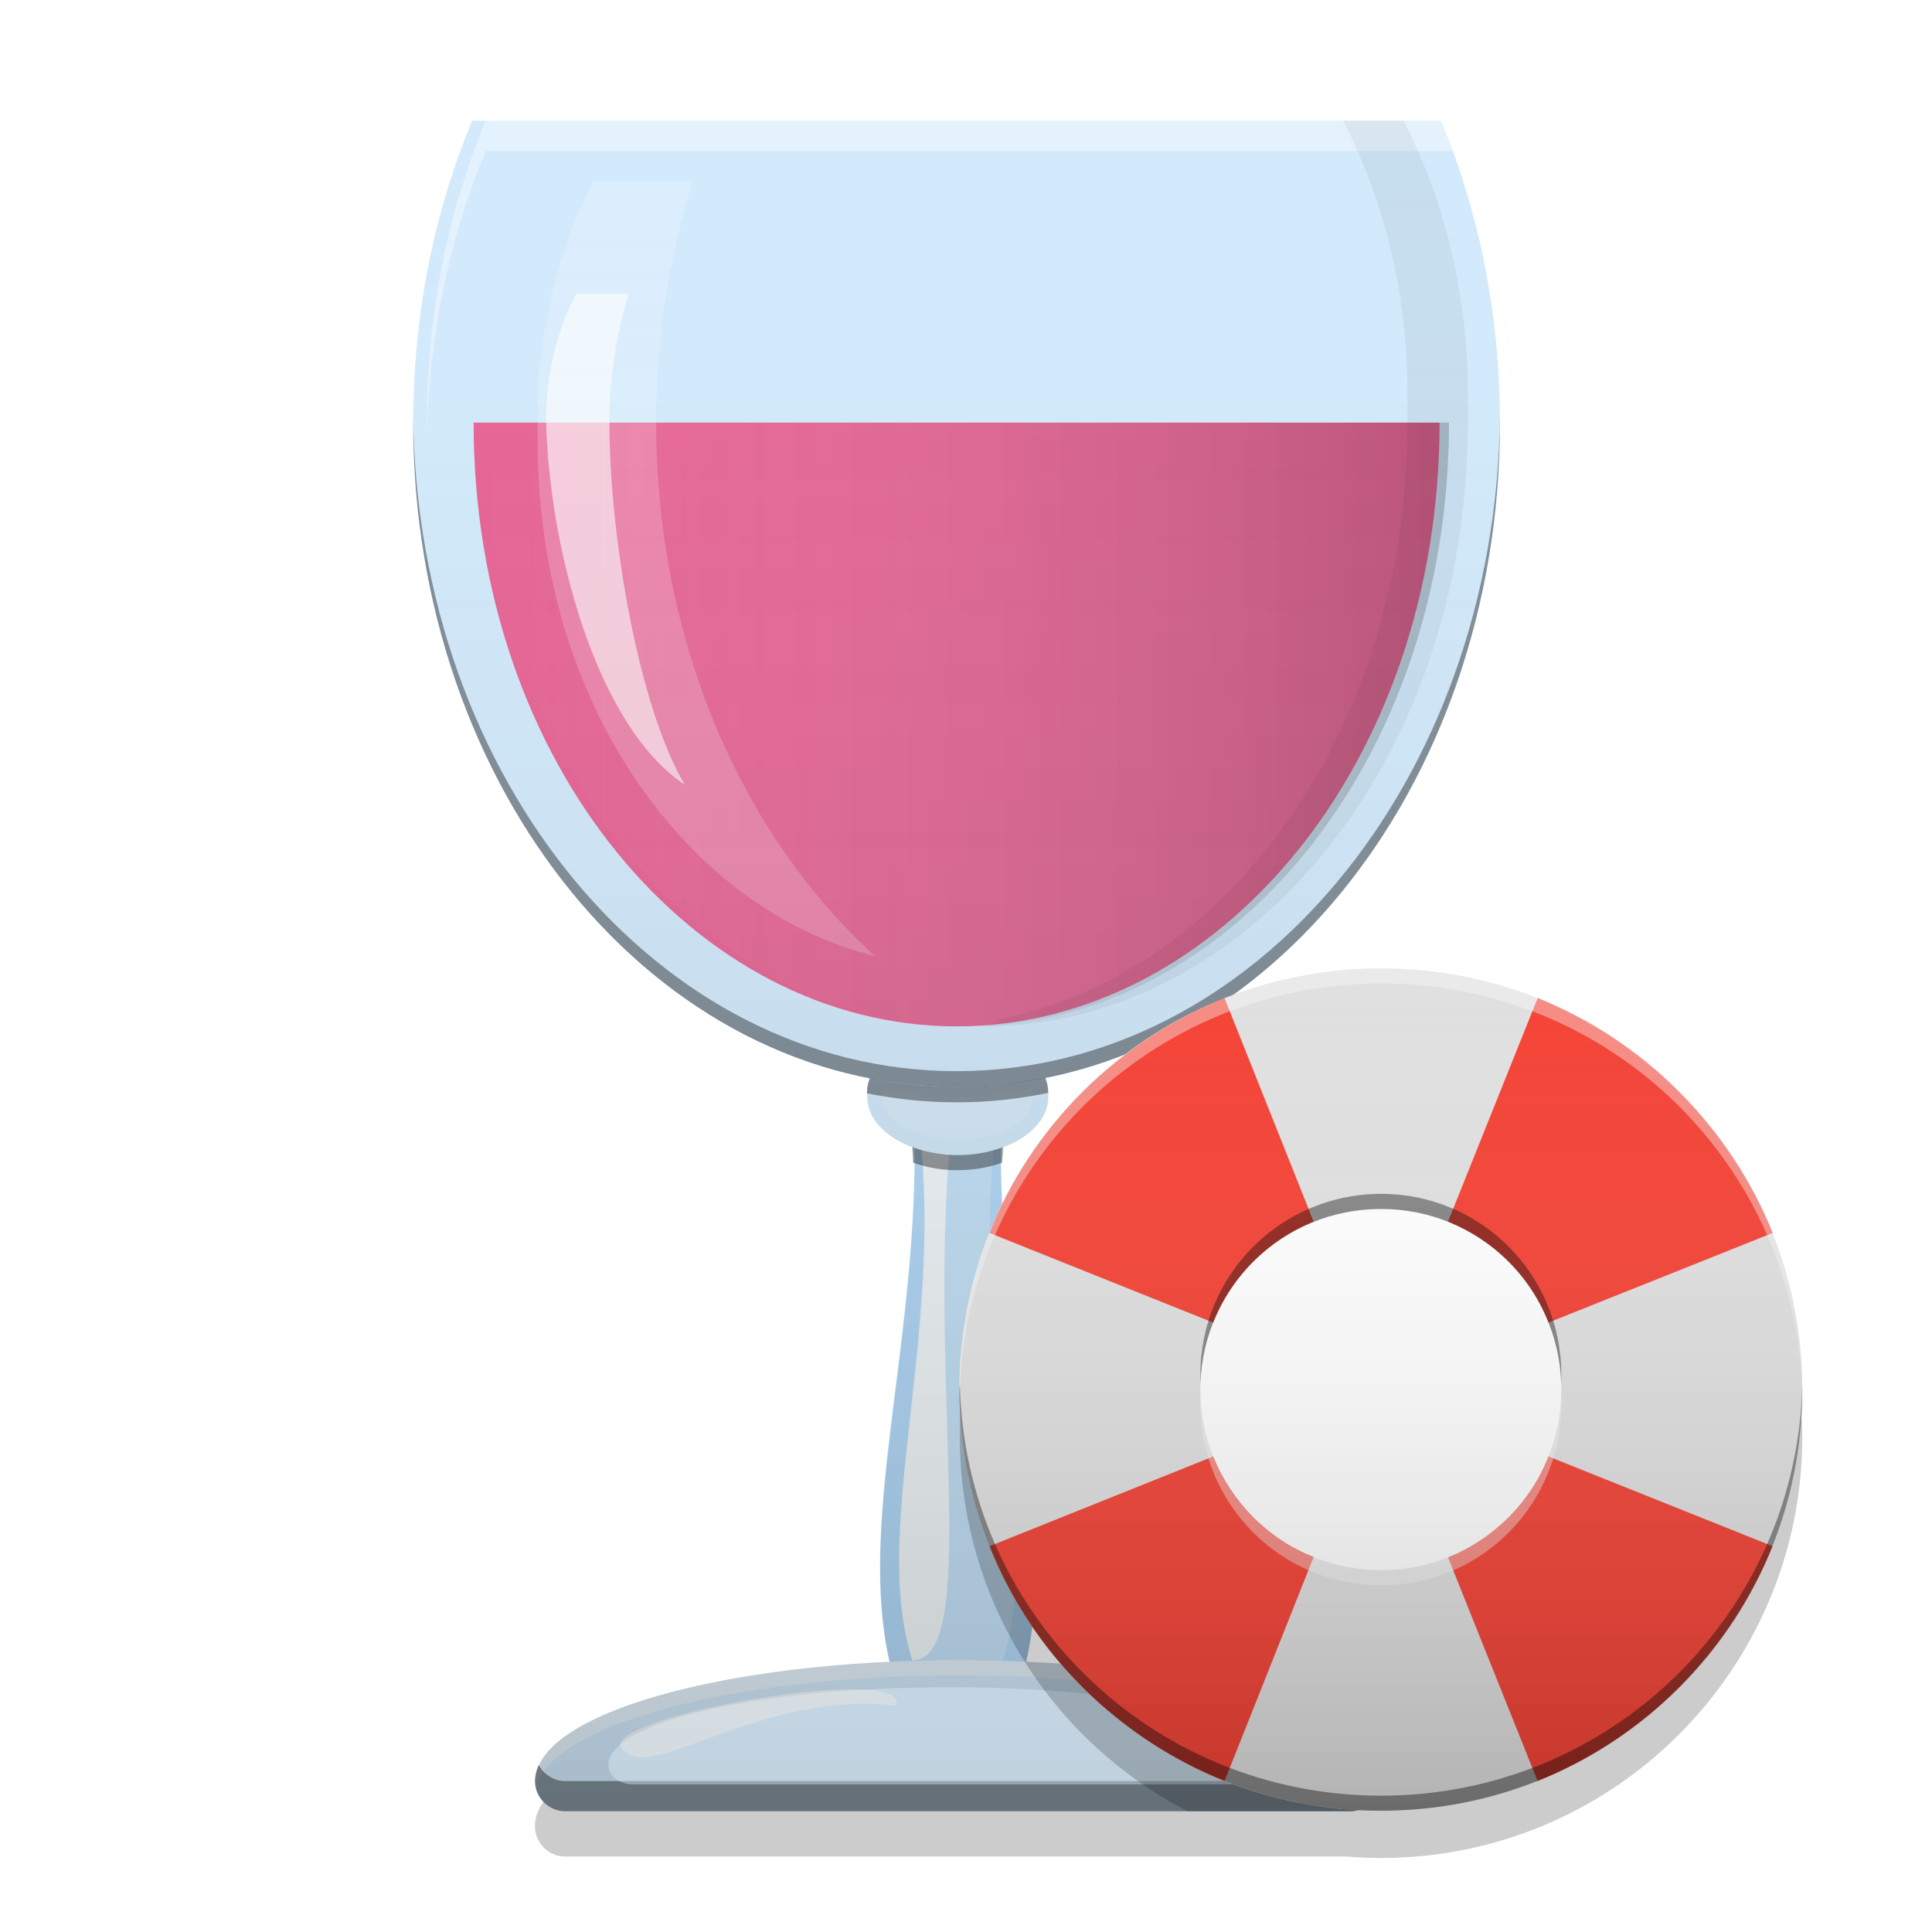
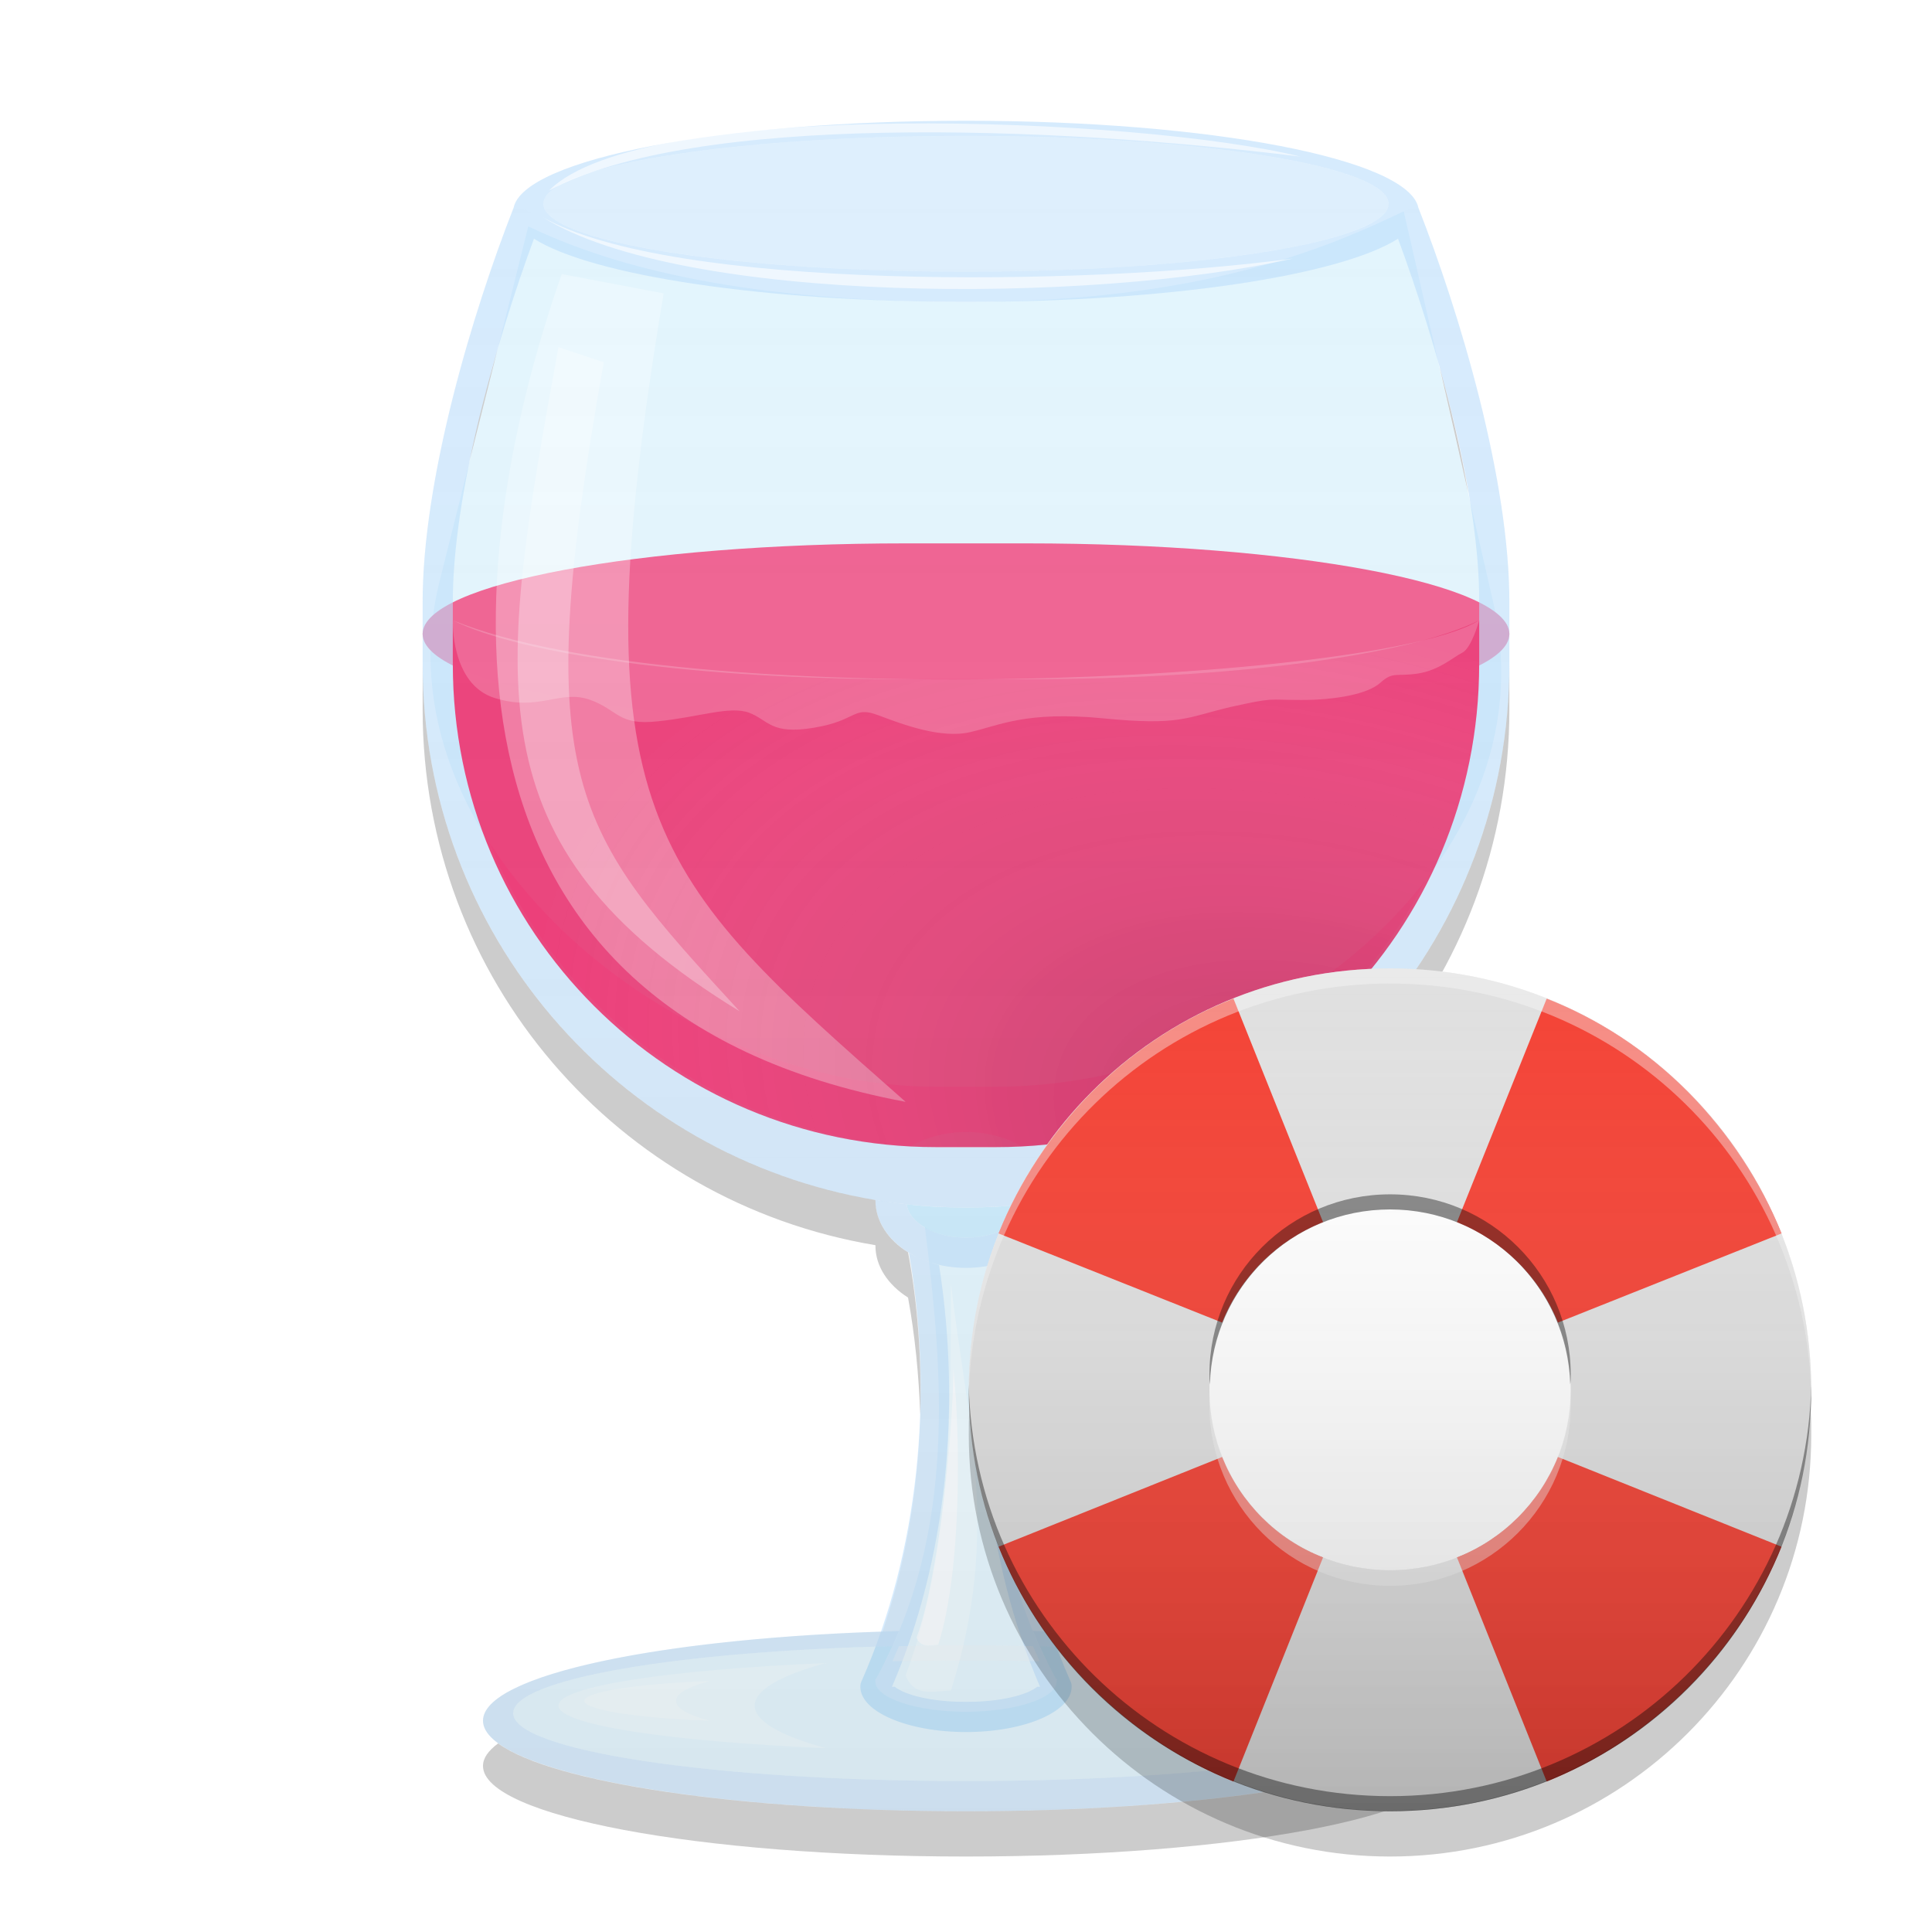
<svg xmlns="http://www.w3.org/2000/svg" width="16" height="16" viewBox="0 0 16 16" version="1.1">
  <defs>
-     <linearGradient id="linear0" gradientUnits="userSpaceOnUse" x1="16" y1="24" x2="48" y2="24" gradientTransform="matrix(0.25,0,0,0.25,-0.000976803,-0.00000529402)">
-       <stop offset="0" style="stop-color:rgb(100%,100%,100%);stop-opacity:0;" />
-       <stop offset="1" style="stop-color:rgb(0%,0%,0%);stop-opacity:0.2;" />
-     </linearGradient>
-     <linearGradient id="linear1" gradientUnits="userSpaceOnUse" x1="32" y1="60" x2="32" y2="4" gradientTransform="matrix(0.25,0,0,0.25,-0.0756824,0.00000912374)">
+     <radialGradient id="radial0" gradientUnits="userSpaceOnUse" cx="10.257" cy="-204.308" fx="10.257" fy="-204.308" r="4.498" gradientTransform="matrix(0.277876,-0.903098,1.445113,0.44465,303.3981,109.6082)">
+       <stop offset="0" style="stop-color:rgb(0%,0%,0%);stop-opacity:0.2;" />
+       <stop offset="1" style="stop-color:rgb(100%,100%,100%);stop-opacity:0;" />
+     </radialGradient>
+     <linearGradient id="linear0" gradientUnits="userSpaceOnUse" x1="32" y1="104" x2="32" y2="4" gradientTransform="matrix(0.25,0,0,0.25,0,0)">
      <stop offset="0" style="stop-color:rgb(0%,0%,0%);stop-opacity:0.2;" />
      <stop offset="1" style="stop-color:rgb(100%,100%,100%);stop-opacity:0;" />
    </linearGradient>
-     <linearGradient id="linear2" gradientUnits="userSpaceOnUse" x1="8.467" y1="-199.125" x2="8.467" y2="-213.942" gradientTransform="matrix(0.470964,0,0,0.470964,7.448873,108.7776)">
+     <linearGradient id="linear1" gradientUnits="userSpaceOnUse" x1="8.467" y1="-199.125" x2="8.467" y2="-213.942" gradientTransform="matrix(0.470964,0,0,0.470964,7.524158,108.7805)">
      <stop offset="0" style="stop-color:rgb(0%,0%,0%);stop-opacity:0.2;" />
      <stop offset="1" style="stop-color:rgb(100%,100%,100%);stop-opacity:0;" />
    </linearGradient>
  </defs>
  <g id="surface1">
-     <path style=" stroke:none;fill-rule:nonzero;fill:rgb(25.882%,64.706%,96.078%);fill-opacity:0.4;" d="M 8.293 8.98 C 8.238 8.988 8.184 8.992 8.129 8.992 C 8.184 8.992 8.238 8.988 8.293 8.98 Z M 7.559 8.98 C 7.617 8.988 7.68 8.992 7.738 8.996 C 7.676 8.992 7.617 8.988 7.559 8.98 Z M 7.738 8.996 C 7.797 9 7.859 9 7.922 9 C 7.859 9 7.801 9 7.738 8.996 Z M 7.922 9 C 7.98 9 8.039 9 8.102 8.996 C 8.039 9 7.98 9 7.922 9 Z M 7.574 9.508 C 7.578 11.199 7.105 12.617 7.367 13.762 C 7.551 13.754 7.738 13.75 7.93 13.75 C 8.125 13.75 8.312 13.754 8.496 13.762 C 8.758 12.617 8.285 11.199 8.289 9.508 C 8.18 9.543 8.059 9.566 7.93 9.566 C 7.801 9.566 7.68 9.543 7.574 9.508 Z M 7.574 9.508 " />
-     <path style=" stroke:none;fill-rule:nonzero;fill:rgb(56.471%,79.216%,97.647%);fill-opacity:0.4;" d="M 7.93 13.75 C 5.992 13.75 4.43 14.195 4.43 14.75 C 4.43 14.887 4.543 15 4.68 15 L 11.18 15 C 11.32 15 11.43 14.887 11.43 14.75 C 11.43 14.195 9.871 13.75 7.93 13.75 Z M 7.93 13.75 " />
-     <path style=" stroke:none;fill-rule:nonzero;fill:rgb(56.471%,79.216%,97.647%);fill-opacity:0.4;" d="M 8.656 8.926 C 8.418 8.977 8.172 9 7.922 9 C 7.676 9 7.438 8.977 7.203 8.93 C 7.188 8.969 7.18 9.008 7.18 9.047 L 7.18 9.082 C 7.18 9.352 7.516 9.566 7.93 9.566 C 8.348 9.566 8.68 9.352 8.68 9.082 L 8.68 9.047 C 8.68 9.004 8.672 8.965 8.656 8.926 Z M 8.656 8.926 " />
-     <path style=" stroke:none;fill-rule:nonzero;fill:rgb(89.02%,94.902%,99.216%);fill-opacity:0.4;" d="M 7.633 9.523 C 7.805 11.262 7.215 12.668 7.555 13.75 L 8.305 13.75 C 8.648 12.668 8.055 11.262 8.23 9.523 C 8.137 9.551 8.039 9.566 7.93 9.566 C 7.824 9.566 7.723 9.551 7.633 9.523 Z M 7.633 9.523 " />
-     <path style=" stroke:none;fill-rule:nonzero;fill:rgb(100%,100%,100%);fill-opacity:0.8;" d="M 7.633 9.523 C 7.77 11.227 7.223 12.695 7.555 13.75 C 8.117 13.75 7.703 11.559 7.859 9.562 C 7.781 9.559 7.703 9.547 7.633 9.523 Z M 7.633 9.523 " />
-     <path style=" stroke:none;fill-rule:nonzero;fill:rgb(89.02%,94.902%,99.216%);fill-opacity:0.4;" d="M 7.309 9.012 C 7.309 9.023 7.305 9.039 7.305 9.051 L 7.305 9.078 C 7.305 9.277 7.586 9.441 7.93 9.441 C 8.277 9.441 8.555 9.277 8.555 9.078 L 8.555 9.051 C 8.555 9.039 8.555 9.023 8.551 9.012 C 8.348 9.055 8.141 9.082 7.93 9.082 C 7.719 9.082 7.512 9.055 7.309 9.012 Z M 7.309 9.012 " />
-     <path style=" stroke:none;fill-rule:nonzero;fill:rgb(0%,0%,0%);fill-opacity:0.4;" d="M 7.555 9.5 C 7.559 9.543 7.562 9.586 7.562 9.629 C 7.672 9.668 7.797 9.691 7.93 9.691 C 8.066 9.691 8.191 9.668 8.297 9.629 C 8.301 9.586 8.305 9.543 8.305 9.5 C 8.195 9.543 8.066 9.566 7.93 9.566 C 7.793 9.566 7.664 9.539 7.555 9.5 Z M 7.555 9.5 " />
-     <path style=" stroke:none;fill-rule:nonzero;fill:rgb(100%,100%,100%);fill-opacity:0.4;" d="M 7.93 13.75 C 5.992 13.75 4.43 14.195 4.43 14.75 C 4.43 14.77 4.434 14.789 4.438 14.809 C 4.555 14.285 6.066 13.875 7.93 13.875 C 9.793 13.875 11.309 14.285 11.422 14.809 C 11.43 14.789 11.43 14.77 11.43 14.75 C 11.43 14.195 9.871 13.75 7.93 13.75 Z M 7.93 13.75 " />
-     <path style=" stroke:none;fill-rule:nonzero;fill:rgb(0%,0%,0%);fill-opacity:0.4;" d="M 4.461 14.617 C 4.441 14.66 4.43 14.707 4.43 14.75 C 4.43 14.887 4.543 15 4.68 15 L 11.18 15 C 11.32 15 11.43 14.887 11.43 14.75 C 11.43 14.707 11.422 14.66 11.402 14.617 C 11.359 14.695 11.277 14.75 11.18 14.75 L 4.68 14.75 C 4.586 14.75 4.504 14.695 4.461 14.617 Z M 4.461 14.617 " />
-     <path style=" stroke:none;fill-rule:nonzero;fill:rgb(56.471%,79.216%,97.647%);fill-opacity:0.4;" d="M 3.91 1 C 3.598 1.75 3.422 2.598 3.422 3.5 C 3.422 6.547 5.43 9 7.922 9 C 10.414 9 12.422 6.547 12.422 3.5 C 12.422 2.598 12.246 1.75 11.934 1 Z M 3.91 1 " />
-     <path style=" stroke:none;fill-rule:nonzero;fill:rgb(92.549%,25.098%,47.843%);fill-opacity:0.8;" d="M 3.922 3.5 C 3.922 6.328 5.758 8.5 7.922 8.5 C 10.086 8.5 11.922 6.328 11.922 3.5 Z M 3.922 3.5 " />
-     <path style=" stroke:none;fill-rule:nonzero;fill:url(#linear0);" d="M 4 3.5 C 4 6.328 5.836 8.5 8 8.5 C 10.164 8.5 12 6.328 12 3.5 Z M 4 3.5 " />
-     <path style=" stroke:none;fill-rule:nonzero;fill:rgb(100%,100%,100%);fill-opacity:0.2;" d="M 4.453 3.5 L 4.453 3.668 C 4.453 5.816 5.68 7.531 7.246 7.918 C 6.145 6.918 5.434 5.312 5.434 3.5 Z M 4.453 3.5 " />
-     <path style=" stroke:none;fill-rule:nonzero;fill:rgb(100%,100%,100%);fill-opacity:0.2;" d="M 4.914 1.5 C 4.621 2.074 4.453 2.738 4.453 3.449 L 4.453 3.5 L 5.434 3.5 C 5.434 2.793 5.543 2.121 5.738 1.5 Z M 4.914 1.5 " />
-     <path style=" stroke:none;fill-rule:nonzero;fill:rgb(100%,100%,100%);fill-opacity:0.6;" d="M 4.523 3.5 C 4.547 4.5 4.922 6 5.672 6.5 C 5.297 5.875 5.047 4.465 5.047 3.5 Z M 4.523 3.5 " />
-     <path style=" stroke:none;fill-rule:nonzero;fill:rgb(100%,100%,100%);fill-opacity:0.6;" d="M 4.77 2.434 C 4.613 2.738 4.523 3.094 4.523 3.473 L 4.523 3.5 L 5.047 3.5 C 5.047 3.125 5.105 2.766 5.207 2.434 Z M 4.77 2.434 " />
-     <path style=" stroke:none;fill-rule:nonzero;fill:rgb(0%,0%,0%);fill-opacity:0.4;" d="M 3.422 3.461 C 3.422 3.473 3.422 3.488 3.422 3.5 C 3.422 6.547 5.43 9 7.922 9 C 10.414 9 12.422 6.547 12.422 3.5 C 12.422 3.488 12.422 3.473 12.422 3.461 C 12.383 6.465 10.391 8.871 7.922 8.871 C 5.453 8.871 3.461 6.465 3.422 3.461 Z M 3.422 3.461 " />
-     <path style=" stroke:none;fill-rule:nonzero;fill:rgb(100%,100%,100%);fill-opacity:0.4;" d="M 4.023 1 C 3.711 1.75 3.535 2.598 3.535 3.5 C 3.535 3.543 3.535 3.59 3.535 3.633 C 3.551 2.773 3.723 1.965 4.023 1.25 L 12.047 1.25 C 12.344 1.965 12.52 2.773 12.531 3.633 C 12.531 3.59 12.535 3.543 12.535 3.5 C 12.535 2.598 12.359 1.75 12.047 1 Z M 4.023 1 " />
-     <path style=" stroke:none;fill-rule:nonzero;fill:rgb(0%,0%,0%);fill-opacity:0.4;" d="M 8.656 8.926 C 8.418 8.973 8.172 9 7.922 9 C 7.676 9 7.438 8.977 7.203 8.93 C 7.188 8.969 7.18 9.008 7.18 9.047 L 7.18 9.055 C 7.422 9.102 7.668 9.129 7.922 9.129 C 8.18 9.129 8.434 9.102 8.68 9.051 L 8.68 9.047 C 8.68 9.004 8.672 8.965 8.656 8.926 Z M 8.656 8.926 " />
-     <path style=" stroke:none;fill-rule:nonzero;fill:rgb(0.392%,0.392%,0.392%);fill-opacity:0.051;" d="M 11.125 1 C 11.461 1.66 11.656 2.43 11.656 3.25 L 11.656 3.5 C 11.656 6.039 10.172 8.051 8.301 8.434 C 8.258 8.457 8.215 8.48 8.168 8.5 C 10.328 8.488 12.156 6.32 12.156 3.5 L 12.156 3.25 C 12.156 2.43 11.961 1.66 11.625 1 Z M 11.125 1 " />
-     <path style=" stroke:none;fill-rule:nonzero;fill:rgb(100%,100%,100%);fill-opacity:0.8;" d="M 5.172 14.5 C 5.422 14.75 6.297 14 7.422 14.125 C 7.547 13.75 4.797 14.25 5.172 14.5 Z M 5.172 14.5 " />
-     <path style=" stroke:none;fill-rule:nonzero;fill:url(#linear1);" d="M 3.91 1 C 3.605 1.738 3.43 2.574 3.426 3.461 C 3.426 3.473 3.426 3.488 3.426 3.5 C 3.426 6.246 5.059 8.512 7.207 8.93 C 7.199 8.949 7.195 8.969 7.191 8.984 C 7.191 8.988 7.188 8.992 7.188 8.992 C 7.188 9.008 7.184 9.02 7.184 9.035 C 7.184 9.039 7.184 9.043 7.184 9.047 L 7.184 9.082 C 7.184 9.262 7.336 9.418 7.559 9.5 C 7.562 9.543 7.562 9.586 7.566 9.629 C 7.57 9.629 7.574 9.629 7.578 9.633 C 7.559 11.27 7.113 12.645 7.367 13.762 C 5.781 13.836 4.559 14.211 4.445 14.676 C 4.441 14.68 4.441 14.688 4.441 14.691 C 4.438 14.695 4.438 14.695 4.438 14.699 C 4.438 14.707 4.438 14.711 4.438 14.715 C 4.434 14.723 4.434 14.727 4.434 14.73 C 4.434 14.738 4.434 14.742 4.434 14.75 C 4.434 14.758 4.434 14.766 4.434 14.773 C 4.434 14.773 4.434 14.777 4.434 14.777 C 4.438 14.777 4.438 14.781 4.438 14.785 C 4.438 14.793 4.441 14.801 4.441 14.809 C 4.469 14.918 4.566 15 4.684 15 L 11.184 15 C 11.301 15 11.398 14.918 11.426 14.809 C 11.43 14.801 11.43 14.793 11.434 14.781 C 11.434 14.781 11.434 14.777 11.434 14.773 C 11.434 14.766 11.434 14.758 11.434 14.75 C 11.434 14.742 11.434 14.738 11.434 14.73 C 11.434 14.727 11.434 14.719 11.434 14.715 C 11.43 14.711 11.43 14.703 11.43 14.699 C 11.43 14.695 11.43 14.695 11.43 14.691 C 11.426 14.684 11.426 14.68 11.422 14.672 C 11.422 14.668 11.422 14.668 11.422 14.668 C 11.422 14.66 11.418 14.652 11.414 14.645 C 11.387 14.562 11.32 14.48 11.223 14.402 C 11.211 14.398 11.203 14.391 11.191 14.383 C 11.18 14.375 11.172 14.367 11.16 14.359 C 11.148 14.352 11.137 14.344 11.125 14.336 C 11.09 14.316 11.055 14.293 11.012 14.27 C 11 14.266 10.984 14.258 10.973 14.25 C 10.676 14.105 10.258 13.98 9.75 13.895 C 9.375 13.828 8.953 13.781 8.5 13.762 C 8.754 12.645 8.312 11.27 8.289 9.633 C 8.293 9.629 8.297 9.629 8.301 9.629 C 8.305 9.586 8.305 9.543 8.309 9.5 C 8.535 9.418 8.684 9.262 8.684 9.082 L 8.684 9.047 C 8.684 9.039 8.684 9.031 8.684 9.023 C 8.684 9.02 8.684 9.02 8.684 9.016 C 8.68 9.004 8.68 8.996 8.68 8.984 C 8.676 8.98 8.676 8.977 8.676 8.973 C 8.676 8.969 8.672 8.965 8.672 8.961 C 8.672 8.957 8.672 8.957 8.672 8.957 C 8.672 8.953 8.668 8.949 8.668 8.949 C 8.668 8.941 8.664 8.934 8.66 8.926 C 8.719 8.914 8.777 8.902 8.832 8.887 C 8.906 8.871 8.98 8.848 9.051 8.828 C 10.996 8.219 12.426 6.07 12.426 3.5 C 12.426 3.484 12.422 3.473 12.422 3.461 C 12.422 3.461 12.422 3.457 12.422 3.457 C 12.418 2.672 12.281 1.922 12.031 1.25 L 12.051 1.25 C 12.348 1.965 12.52 2.773 12.535 3.633 C 12.535 3.586 12.539 3.543 12.539 3.5 C 12.539 2.598 12.359 1.75 12.051 1 Z M 3.91 1 " />
-     <path style=" stroke:none;fill-rule:nonzero;fill:rgb(89.02%,94.902%,99.216%);fill-opacity:0.4;" d="M 7.863 13.973 C 6.297 13.973 5.039 14.258 5.039 14.617 C 5.039 14.707 5.129 14.777 5.238 14.777 L 10.488 14.777 C 10.602 14.777 10.691 14.707 10.691 14.617 C 10.691 14.258 9.43 13.973 7.863 13.973 Z M 7.863 13.973 " />
-     <path style=" stroke:none;fill-rule:nonzero;fill:rgb(0%,0%,0%);fill-opacity:0.2;" d="M 7.953 11.703 C 7.949 11.77 7.949 11.832 7.949 11.898 C 7.949 13.25 8.715 14.422 9.836 15 L 4.68 15 C 4.609 15 4.547 14.969 4.5 14.922 C 4.453 14.988 4.43 15.055 4.43 15.125 C 4.43 15.262 4.543 15.375 4.68 15.375 L 11.145 15.375 C 11.242 15.383 11.34 15.387 11.438 15.387 C 13.363 15.387 14.926 13.824 14.926 11.898 C 14.926 11.832 14.922 11.77 14.918 11.703 C 14.82 13.539 13.297 14.996 11.438 14.996 C 11.426 14.996 11.414 14.996 11.402 14.996 C 11.391 14.973 11.375 14.945 11.359 14.922 C 11.328 14.957 11.289 14.98 11.246 14.992 C 9.473 14.895 8.051 13.477 7.953 11.703 Z M 7.953 11.703 " />
-     <path style=" stroke:none;fill-rule:nonzero;fill:rgb(87.843%,87.843%,87.843%);fill-opacity:1;" d="M 11.438 8.02 C 9.504 8.02 7.945 9.574 7.945 11.508 C 7.945 13.441 9.504 14.996 11.438 14.996 C 13.371 14.996 14.926 13.441 14.926 11.508 C 14.926 9.574 13.371 8.02 11.438 8.02 Z M 11.438 10.012 C 12.266 10.012 12.93 10.68 12.93 11.508 C 12.93 12.336 12.266 13.004 11.438 13.004 C 10.609 13.004 9.941 12.336 9.941 11.508 C 9.941 10.68 10.609 10.012 11.438 10.012 Z M 11.438 10.012 " />
-     <path style=" stroke:none;fill-rule:nonzero;fill:rgb(95.686%,26.275%,21.176%);fill-opacity:1;" d="M 10.141 8.266 C 9.715 8.438 9.316 8.695 8.969 9.039 C 8.621 9.387 8.363 9.785 8.195 10.211 L 10.047 10.953 C 10.199 10.57 10.5 10.27 10.879 10.117 Z M 12.734 8.266 L 11.992 10.117 C 12.371 10.27 12.676 10.57 12.824 10.953 L 14.68 10.211 C 14.508 9.785 14.25 9.387 13.902 9.039 C 13.559 8.695 13.16 8.438 12.734 8.266 Z M 10.047 12.062 L 8.195 12.805 C 8.363 13.23 8.621 13.629 8.969 13.977 C 9.316 14.32 9.715 14.578 10.141 14.75 L 10.879 12.895 C 10.5 12.746 10.199 12.441 10.047 12.062 Z M 12.824 12.062 C 12.676 12.441 12.371 12.746 11.992 12.898 L 12.734 14.75 C 13.16 14.578 13.559 14.32 13.902 13.977 C 14.25 13.629 14.508 13.23 14.68 12.805 Z M 12.824 12.062 " />
-     <path style=" stroke:none;fill-rule:nonzero;fill:rgb(98.039%,98.039%,98.039%);fill-opacity:0.4;" d="M 11.438 8.02 C 9.504 8.02 7.945 9.574 7.945 11.508 C 7.945 11.523 7.949 11.535 7.949 11.551 C 7.992 9.656 9.531 8.145 11.438 8.145 C 13.344 8.145 14.883 9.656 14.926 11.551 C 14.926 11.535 14.926 11.523 14.926 11.508 C 14.926 9.574 13.371 8.02 11.438 8.02 Z M 9.941 11.551 C 9.941 11.578 9.941 11.605 9.941 11.633 C 9.941 12.461 10.609 13.129 11.438 13.129 C 12.266 13.129 12.93 12.461 12.93 11.633 C 12.93 11.605 12.93 11.578 12.93 11.551 C 12.906 12.359 12.25 13.004 11.438 13.004 C 10.621 13.004 9.965 12.359 9.941 11.551 Z M 9.941 11.551 " />
-     <path style=" stroke:none;fill-rule:nonzero;fill:rgb(0%,0%,0%);fill-opacity:0.4;" d="M 11.438 14.996 C 9.504 14.996 7.945 13.441 7.945 11.508 C 7.945 11.492 7.949 11.477 7.949 11.465 C 7.992 13.359 9.531 14.871 11.438 14.871 C 13.344 14.871 14.883 13.359 14.926 11.465 C 14.926 11.477 14.926 11.492 14.926 11.508 C 14.926 13.441 13.371 14.996 11.438 14.996 Z M 9.941 11.465 C 9.941 11.438 9.941 11.41 9.941 11.383 C 9.941 10.555 10.609 9.887 11.438 9.887 C 12.266 9.887 12.93 10.555 12.93 11.383 C 12.93 11.41 12.93 11.438 12.93 11.465 C 12.906 10.656 12.25 10.012 11.438 10.012 C 10.621 10.012 9.965 10.656 9.941 11.465 Z M 9.941 11.465 " />
-     <path style=" stroke:none;fill-rule:nonzero;fill:url(#linear2);" d="M 11.438 8.02 C 13.363 8.02 14.926 9.582 14.926 11.508 C 14.926 13.434 13.363 14.996 11.438 14.996 C 9.508 14.996 7.949 13.434 7.949 11.508 C 7.949 9.582 9.508 8.02 11.438 8.02 Z M 11.438 8.02 " />
+     <path style=" stroke:none;fill-rule:nonzero;fill:rgb(29.804%,74.51%,97.255%);fill-opacity:0.29;" d="M 7.508 9.973 C 7.531 10.129 7.742 10.25 8 10.25 C 8.258 10.25 8.469 10.129 8.496 9.973 C 8.332 9.992 8.168 10 8 10 C 7.832 10 7.668 9.992 7.508 9.973 Z M 7.508 9.973 " />
+     <path style=" stroke:none;fill-rule:nonzero;fill:rgb(30.196%,74.902%,97.647%);fill-opacity:0.157;" d="M 7.66 10.164 C 7.805 11.336 7.934 12.684 7.254 13.906 C 7.254 13.906 7.254 13.906 7.25 13.906 C 7.25 13.914 7.25 13.918 7.25 13.926 C 7.25 14.062 7.586 14.176 8 14.176 C 8.414 14.176 8.75 14.062 8.75 13.926 L 8.75 13.918 C 8.75 13.914 8.75 13.91 8.746 13.906 C 8.07 12.695 8.195 11.344 8.34 10.168 C 8.25 10.219 8.133 10.25 8 10.25 C 7.867 10.25 7.75 10.219 7.66 10.164 Z M 7.66 10.164 " />
+     <path style=" stroke:none;fill-rule:nonzero;fill:rgb(73.333%,87.059%,98.431%);fill-opacity:0.6;" d="M 7.25 9.938 C 7.25 10.25 7.586 10.5 8 10.5 C 8.414 10.5 8.75 10.25 8.75 9.938 C 8.699 9.945 8.645 9.953 8.594 9.961 C 8.559 9.969 8.527 9.977 8.496 9.98 C 8.461 10.133 8.254 10.25 8 10.25 C 7.742 10.25 7.531 10.129 7.508 9.973 C 7.418 9.965 7.336 9.949 7.25 9.938 Z M 7.25 9.938 " />
+     <path style=" stroke:none;fill-rule:nonzero;fill:rgb(73.333%,87.059%,98.431%);fill-opacity:0.6;" d="M 8.473 10.375 C 8.398 10.418 8.316 10.453 8.223 10.477 C 8.039 11.652 8.156 12.91 8.613 13.969 L 8.59 13.969 C 8.504 14.039 8.281 14.094 8.012 14.094 L 7.988 14.094 C 7.719 14.094 7.496 14.039 7.41 13.969 L 7.387 13.969 C 7.844 12.91 7.961 11.652 7.777 10.477 C 7.688 10.453 7.602 10.418 7.527 10.375 C 7.738 11.562 7.605 12.859 7.137 13.918 C 7.129 13.934 7.125 13.949 7.125 13.969 C 7.125 14.176 7.516 14.344 8 14.344 C 8.484 14.344 8.875 14.176 8.875 13.969 C 8.875 13.949 8.871 13.934 8.863 13.918 C 8.395 12.859 8.262 11.562 8.473 10.375 Z M 8.473 10.375 " />
+     <path style=" stroke:none;fill-rule:nonzero;fill:rgb(94.51%,94.51%,94.51%);fill-opacity:0.302;" d="M 8 13.625 C 7.812 13.625 7.625 13.629 7.445 13.633 C 7.426 13.676 7.41 13.715 7.391 13.758 C 7.59 13.754 7.793 13.75 8 13.75 C 8.207 13.75 8.41 13.754 8.609 13.758 C 8.59 13.715 8.574 13.676 8.555 13.633 C 8.375 13.629 8.188 13.625 8 13.625 Z M 8 13.625 " />
+     <path style=" stroke:none;fill-rule:nonzero;fill:rgb(73.333%,87.059%,98.431%);fill-opacity:0.6;" d="M 7.445 13.508 C 5.492 13.559 4 13.871 4 14.25 C 4 14.664 5.785 15 8 15 C 10.215 15 12 14.664 12 14.25 C 12 13.871 10.504 13.559 8.555 13.508 C 8.574 13.551 8.59 13.59 8.609 13.633 C 10.395 13.676 11.75 13.906 11.75 14.188 C 11.75 14.5 10.078 14.75 8 14.75 C 5.922 14.75 4.25 14.5 4.25 14.188 C 4.25 13.906 5.605 13.676 7.391 13.633 C 7.41 13.59 7.426 13.551 7.445 13.508 Z M 7.445 13.508 " />
+     <path style=" stroke:none;fill-rule:nonzero;fill:rgb(30.98%,76.471%,96.863%);fill-opacity:0.157;" d="M 4.375 1.875 L 3.641 4.812 C 3.102 6.961 5.535 9 7.75 9 L 8.25 9 C 10.465 9 12.863 7.152 12.367 4.992 L 11.625 1.75 C 11.012 2.043 9.973 2.5 8 2.5 C 6.027 2.5 4.988 2.168 4.375 1.875 Z M 4.375 1.875 " />
+     <path style=" stroke:none;fill-rule:nonzero;fill:rgb(94.118%,38.431%,57.255%);fill-opacity:1;" d="M 7.5 4.5 L 8.5 4.5 C 10.711 4.5 12.5 4.836 12.5 5.25 C 12.5 5.664 10.711 6 8.5 6 L 7.5 6 C 5.289 6 3.5 5.664 3.5 5.25 C 3.5 4.836 5.289 4.5 7.5 4.5 Z M 7.5 4.5 " />
+     <path style=" stroke:none;fill-rule:nonzero;fill:rgb(73.333%,87.059%,98.431%);fill-opacity:0.6;" d="M 8 1 C 5.977 1 4.34 1.316 4.254 1.719 C 3.918 2.574 3.496 3.969 3.5 5 L 3.5 5.5 C 3.5 7.992 5.508 10 8 10 C 10.492 10 12.5 7.992 12.5 5.5 L 12.5 5 C 12.504 3.969 12.082 2.574 11.746 1.719 C 11.66 1.316 10.023 1 8 1 Z M 8 1.125 C 9.938 1.125 11.5 1.375 11.5 1.688 C 11.5 2 9.938 2.25 8 2.25 C 6.062 2.25 4.5 2 4.5 1.688 C 4.5 1.375 6.062 1.125 8 1.125 Z M 4.422 1.977 C 4.902 2.281 6.32 2.5 8 2.5 C 9.68 2.5 11.098 2.281 11.578 1.977 C 11.891 2.824 12.258 4.098 12.25 5 L 12.312 5 L 12.25 5 L 12.25 5.438 C 12.25 7.688 10.438 9.5 8.188 9.5 L 7.812 9.5 C 5.562 9.5 3.75 7.688 3.75 5.438 L 3.75 5 L 3.688 5 L 3.75 5 C 3.746 4.098 4.109 2.824 4.422 1.977 Z M 4.422 1.977 " />
+     <path style=" stroke:none;fill-rule:nonzero;fill:rgb(92.549%,25.098%,47.843%);fill-opacity:0.996;" d="M 3.75 5.137 L 3.75 5.5 C 3.75 7.715 5.535 9.5 7.75 9.5 L 8.25 9.5 C 10.465 9.5 12.25 7.715 12.25 5.5 L 12.25 5.137 C 11.684 5.422 10.223 5.625 8.5 5.625 L 7.5 5.625 C 5.777 5.625 4.316 5.422 3.75 5.137 Z M 3.75 5.137 " />
+     <path style=" stroke:none;fill-rule:nonzero;fill:rgb(100%,100%,100%);fill-opacity:0.302;" d="M 4.652 2.27 C 3.777 4.77 3.48 8.371 7.5 9.125 C 5.375 7.25 4.77 6.766 5.496 2.43 Z M 4.652 2.27 " />
+     <path style=" stroke:none;fill-rule:nonzero;fill:url(#radial0);" d="M 3.75 5.137 L 3.75 5.5 C 3.75 7.715 5.535 9.5 7.75 9.5 L 8.25 9.5 C 10.465 9.5 12.25 7.715 12.25 5.5 L 12.25 5.137 C 11.684 5.422 10.223 5.625 8.5 5.625 L 7.5 5.625 C 5.777 5.625 4.316 5.422 3.75 5.137 Z M 3.75 5.137 " />
+     <path style=" stroke:none;fill-rule:nonzero;fill:rgb(39.216%,70.98%,96.471%);fill-opacity:0.208;" d="M 8 1.125 C 9.934 1.125 11.5 1.375 11.5 1.688 C 11.5 2 9.934 2.25 8 2.25 C 6.066 2.25 4.5 2 4.5 1.688 C 4.5 1.375 6.066 1.125 8 1.125 Z M 8 1.125 " />
+     <path style=" stroke:none;fill-rule:nonzero;fill:rgb(30.196%,74.902%,97.647%);fill-opacity:0.157;" d="M 7.391 13.633 C 5.605 13.676 4.25 13.906 4.25 14.188 C 4.25 14.5 5.922 14.75 8 14.75 C 10.078 14.75 11.75 14.5 11.75 14.188 C 11.75 13.906 10.395 13.676 8.609 13.633 C 8.652 13.723 8.695 13.816 8.746 13.906 L 8.75 13.906 C 8.75 13.91 8.75 13.914 8.75 13.918 L 8.75 13.926 C 8.75 14.062 8.414 14.176 8 14.176 C 7.586 14.176 7.25 14.062 7.25 13.926 C 7.25 13.918 7.25 13.914 7.25 13.906 C 7.254 13.906 7.254 13.906 7.254 13.906 C 7.305 13.816 7.348 13.723 7.391 13.633 Z M 7.391 13.633 " />
+     <path style=" stroke:none;fill-rule:nonzero;fill:rgb(100%,100%,100%);fill-opacity:0.302;" d="M 4.625 2.875 C 4.125 5.625 3.875 7 6.125 8.375 C 4.75 6.875 4.375 6.5 5 3 Z M 4.625 2.875 " />
+     <path style=" stroke:none;fill-rule:nonzero;fill:rgb(100%,100%,100%);fill-opacity:0.302;" d="M 6.836 13.773 C 5.543 13.828 4.625 13.965 4.625 14.125 C 4.625 14.285 5.543 14.422 6.836 14.477 C 6.465 14.375 6.25 14.254 6.25 14.125 C 6.25 13.996 6.465 13.875 6.836 13.773 Z M 6.836 13.773 " />
+     <path style=" stroke:none;fill-rule:nonzero;fill:rgb(100%,100%,100%);fill-opacity:0.302;" d="M 5.875 13.922 C 5.27 13.945 4.84 14.012 4.84 14.086 C 4.84 14.16 5.27 14.227 5.875 14.25 C 5.699 14.203 5.598 14.148 5.598 14.086 C 5.598 14.023 5.699 13.969 5.875 13.922 Z M 5.875 13.922 " />
+     <path style=" stroke:none;fill-rule:nonzero;fill:rgb(100%,100%,100%);fill-opacity:0.302;" d="M 7.875 10.625 C 8 11.75 8.297 12.676 7.875 14 C 7.73 14.004 7.574 14.059 7.5 13.875 C 7.875 12.875 7.875 11.75 7.875 10.625 Z M 7.875 10.625 " />
+     <path style=" stroke:none;fill-rule:nonzero;fill:rgb(0%,0%,0%);fill-opacity:0.2;" d="M 4.121 2.891 C 4.035 3.191 3.953 3.5 3.891 3.809 Z M 11.922 3.039 L 12.16 4.086 C 12.102 3.742 12.016 3.383 11.922 3.039 Z M 3.5 5.5 L 3.5 5.875 C 3.5 8.113 5.117 9.957 7.25 10.312 L 7.25 10.316 C 7.25 10.488 7.355 10.641 7.52 10.746 C 7.578 11.062 7.609 11.387 7.621 11.715 C 7.633 11.262 7.602 10.809 7.52 10.371 C 7.355 10.27 7.25 10.113 7.25 9.941 L 7.25 9.938 C 5.117 9.582 3.5 7.738 3.5 5.5 Z M 12.5 5.5 C 12.5 7.738 10.883 9.582 8.75 9.938 L 8.75 9.941 C 8.75 10.113 8.645 10.27 8.48 10.371 C 8.402 10.809 8.367 11.262 8.379 11.715 C 8.391 11.387 8.422 11.062 8.48 10.746 C 8.645 10.641 8.75 10.488 8.75 10.312 C 10.883 9.957 12.5 8.113 12.5 5.875 Z M 4.125 14.438 C 4.043 14.5 4 14.559 4 14.625 C 4 15.039 5.785 15.375 8 15.375 C 10.215 15.375 12 15.039 12 14.625 C 12 14.559 11.957 14.5 11.875 14.438 C 11.434 14.762 9.871 15 8 15 C 6.129 15 4.566 14.762 4.125 14.438 Z M 4.125 14.438 " />
+     <path style=" stroke:none;fill-rule:nonzero;fill:rgb(100%,100%,100%);fill-opacity:0.6;" d="M 4.492 1.797 C 5.648 2.523 9.035 2.52 10.707 2.141 C 8.969 2.375 5.555 2.406 4.492 1.797 Z M 4.492 1.797 " />
+     <path style=" stroke:none;fill-rule:nonzero;fill:rgb(100%,100%,100%);fill-opacity:0.6;" d="M 4.547 1.578 C 5.316 0.801 9.441 0.969 10.77 1.297 C 8.695 1.039 5.746 0.934 4.547 1.578 Z M 4.547 1.578 " />
+     <path style=" stroke:none;fill-rule:nonzero;fill:rgb(100%,100%,100%);fill-opacity:0.6;" d="M 7.895 11.328 C 7.953 11.859 7.969 12.996 7.77 13.621 C 7.699 13.625 7.625 13.648 7.59 13.562 C 7.77 13.09 7.895 11.859 7.895 11.328 Z M 7.895 11.328 " />
+     <path style=" stroke:none;fill-rule:nonzero;fill:rgb(100%,100%,100%);fill-opacity:0.2;" d="M 3.75 5.137 C 3.75 5.137 3.73 5.668 4.098 5.781 C 4.465 5.895 4.633 5.711 4.879 5.793 C 5.125 5.879 5.113 6.012 5.453 5.973 C 5.793 5.938 6.043 5.844 6.203 5.902 C 6.367 5.965 6.383 6.086 6.738 6.027 C 7.098 5.969 7.062 5.844 7.27 5.922 C 7.477 6 7.797 6.121 8.039 6.062 C 8.277 6.008 8.496 5.887 9.137 5.949 C 9.777 6.012 9.824 5.941 10.191 5.855 C 10.559 5.773 10.496 5.797 10.777 5.797 C 11.055 5.797 11.328 5.75 11.434 5.652 C 11.539 5.559 11.562 5.605 11.742 5.578 C 11.918 5.551 12.031 5.445 12.109 5.406 C 12.188 5.367 12.25 5.137 12.25 5.137 C 11.434 5.652 5.652 5.914 3.75 5.137 Z M 3.75 5.137 " />
+     <path style=" stroke:none;fill-rule:nonzero;fill:url(#linear0);" d="M 8 1.125 C 6.062 1.125 4.5 1.375 4.5 1.688 C 4.5 2 6.062 2.25 8 2.25 C 9.938 2.25 11.5 2 11.5 1.688 C 11.5 1.375 9.938 1.125 8 1.125 Z M 4.258 1.703 C 3.922 2.562 3.496 3.965 3.5 5 L 3.5 5.5 C 3.5 7.738 5.117 9.582 7.25 9.938 C 7.25 10.113 7.355 10.266 7.52 10.371 C 7.711 11.41 7.641 12.535 7.309 13.512 C 5.426 13.574 4 13.879 4 14.25 C 4 14.664 5.785 15 8 15 C 10.215 15 12 14.664 12 14.25 C 12 13.879 10.574 13.574 8.691 13.512 C 8.359 12.535 8.289 11.41 8.48 10.371 C 8.645 10.266 8.75 10.113 8.75 9.938 C 10.883 9.582 12.5 7.738 12.5 5.5 L 12.5 5 C 12.504 3.965 12.078 2.562 11.742 1.703 L 11.508 1.797 C 11.508 1.797 11.512 1.801 11.512 1.805 C 10.887 2.094 9.859 2.5 8 2.5 C 6.102 2.5 5.07 2.191 4.449 1.906 C 4.465 1.871 4.477 1.832 4.492 1.797 Z M 4.121 2.891 L 3.891 3.809 C 3.953 3.5 4.035 3.191 4.121 2.891 Z M 11.922 3.039 C 12.016 3.383 12.102 3.738 12.16 4.086 Z M 4.051 6.973 C 4.805 8.152 6.32 9 7.75 9 L 8.25 9 C 9.602 9 11.016 8.312 11.805 7.289 C 11.176 8.527 9.922 9.395 8.457 9.492 C 8.328 9.418 8.172 9.375 8 9.375 C 7.992 9.375 7.988 9.375 7.98 9.375 C 7.816 9.379 7.664 9.422 7.543 9.492 C 5.953 9.387 4.621 8.379 4.051 6.973 Z M 4.051 6.973 " />
+     <path style=" stroke:none;fill-rule:nonzero;fill:rgb(87.843%,87.843%,87.843%);fill-opacity:1;" d="M 11.512 8.02 C 9.578 8.02 8.023 9.578 8.023 11.512 C 8.023 13.445 9.578 15 11.512 15 C 13.445 15 15 13.445 15 11.512 C 15 9.578 13.445 8.02 11.512 8.02 Z M 11.512 10.016 C 12.34 10.016 13.008 10.684 13.008 11.512 C 13.008 12.34 12.34 13.004 11.512 13.004 C 10.684 13.004 10.016 12.34 10.016 11.512 C 10.016 10.684 10.684 10.016 11.512 10.016 Z M 11.512 10.016 " />
+     <path style=" stroke:none;fill-rule:nonzero;fill:rgb(95.686%,26.275%,21.176%);fill-opacity:1;" d="M 10.215 8.27 C 9.789 8.438 9.391 8.695 9.043 9.043 C 8.699 9.391 8.441 9.789 8.27 10.215 L 10.121 10.953 C 10.273 10.574 10.574 10.273 10.957 10.121 Z M 12.809 8.27 L 12.066 10.121 C 12.445 10.273 12.75 10.574 12.902 10.953 L 14.754 10.215 C 14.582 9.789 14.324 9.391 13.98 9.043 C 13.633 8.695 13.234 8.438 12.809 8.27 Z M 10.121 12.066 L 8.27 12.809 C 8.441 13.234 8.699 13.633 9.043 13.977 C 9.391 14.324 9.789 14.582 10.215 14.754 L 10.957 12.898 C 10.574 12.75 10.273 12.445 10.121 12.066 Z M 12.902 12.066 C 12.75 12.445 12.445 12.75 12.066 12.898 L 12.809 14.754 C 13.234 14.582 13.633 14.324 13.98 13.977 C 14.324 13.633 14.582 13.234 14.754 12.809 Z M 12.902 12.066 " />
+     <path style=" stroke:none;fill-rule:nonzero;fill:rgb(98.039%,98.039%,98.039%);fill-opacity:0.4;" d="M 11.512 8.02 C 9.578 8.02 8.023 9.578 8.023 11.512 C 8.023 11.523 8.023 11.539 8.023 11.555 C 8.066 9.66 9.605 8.145 11.512 8.145 C 13.418 8.145 14.957 9.66 15 11.555 C 15 11.539 15 11.523 15 11.512 C 15 9.578 13.445 8.02 11.512 8.02 Z M 10.02 11.555 C 10.016 11.582 10.016 11.609 10.016 11.637 C 10.016 12.465 10.684 13.133 11.512 13.133 C 12.34 13.133 13.008 12.465 13.008 11.637 C 13.008 11.609 13.008 11.582 13.004 11.555 C 12.98 12.363 12.324 13.004 11.512 13.004 C 10.699 13.004 10.043 12.363 10.02 11.555 Z M 10.02 11.555 " />
+     <path style=" stroke:none;fill-rule:nonzero;fill:rgb(0%,0%,0%);fill-opacity:0.4;" d="M 11.512 15 C 9.578 15 8.023 13.445 8.023 11.512 C 8.023 11.496 8.023 11.48 8.023 11.469 C 8.066 13.363 9.605 14.875 11.512 14.875 C 13.418 14.875 14.957 13.363 15 11.469 C 15 11.48 15 11.496 15 11.512 C 15 13.445 13.445 15 11.512 15 Z M 10.02 11.465 C 10.016 11.438 10.016 11.41 10.016 11.383 C 10.016 10.555 10.684 9.891 11.512 9.891 C 12.34 9.891 13.008 10.555 13.008 11.383 C 13.008 11.41 13.008 11.438 13.004 11.465 C 12.98 10.66 12.324 10.016 11.512 10.016 C 10.699 10.016 10.043 10.66 10.02 11.465 Z M 10.02 11.465 " />
+     <path style=" stroke:none;fill-rule:nonzero;fill:url(#linear1);" d="M 11.512 8.023 C 13.438 8.023 15 9.582 15 11.512 C 15 13.438 13.438 15 11.512 15 C 9.586 15 8.023 13.438 8.023 11.512 C 8.023 9.582 9.586 8.023 11.512 8.023 Z M 11.512 8.023 " />
+     <path style=" stroke:none;fill-rule:nonzero;fill:rgb(0%,0%,0%);fill-opacity:0.2;" d="M 8.027 11.695 C 8.023 11.758 8.023 11.82 8.023 11.883 C 8.023 13.812 9.586 15.375 11.512 15.375 C 13.438 15.375 15 13.812 15 11.883 C 15 11.82 15 11.758 14.996 11.695 C 14.898 13.535 13.375 14.996 11.512 14.996 C 9.648 14.996 8.125 13.535 8.027 11.695 Z M 8.027 11.695 " />
  </g>
</svg>
